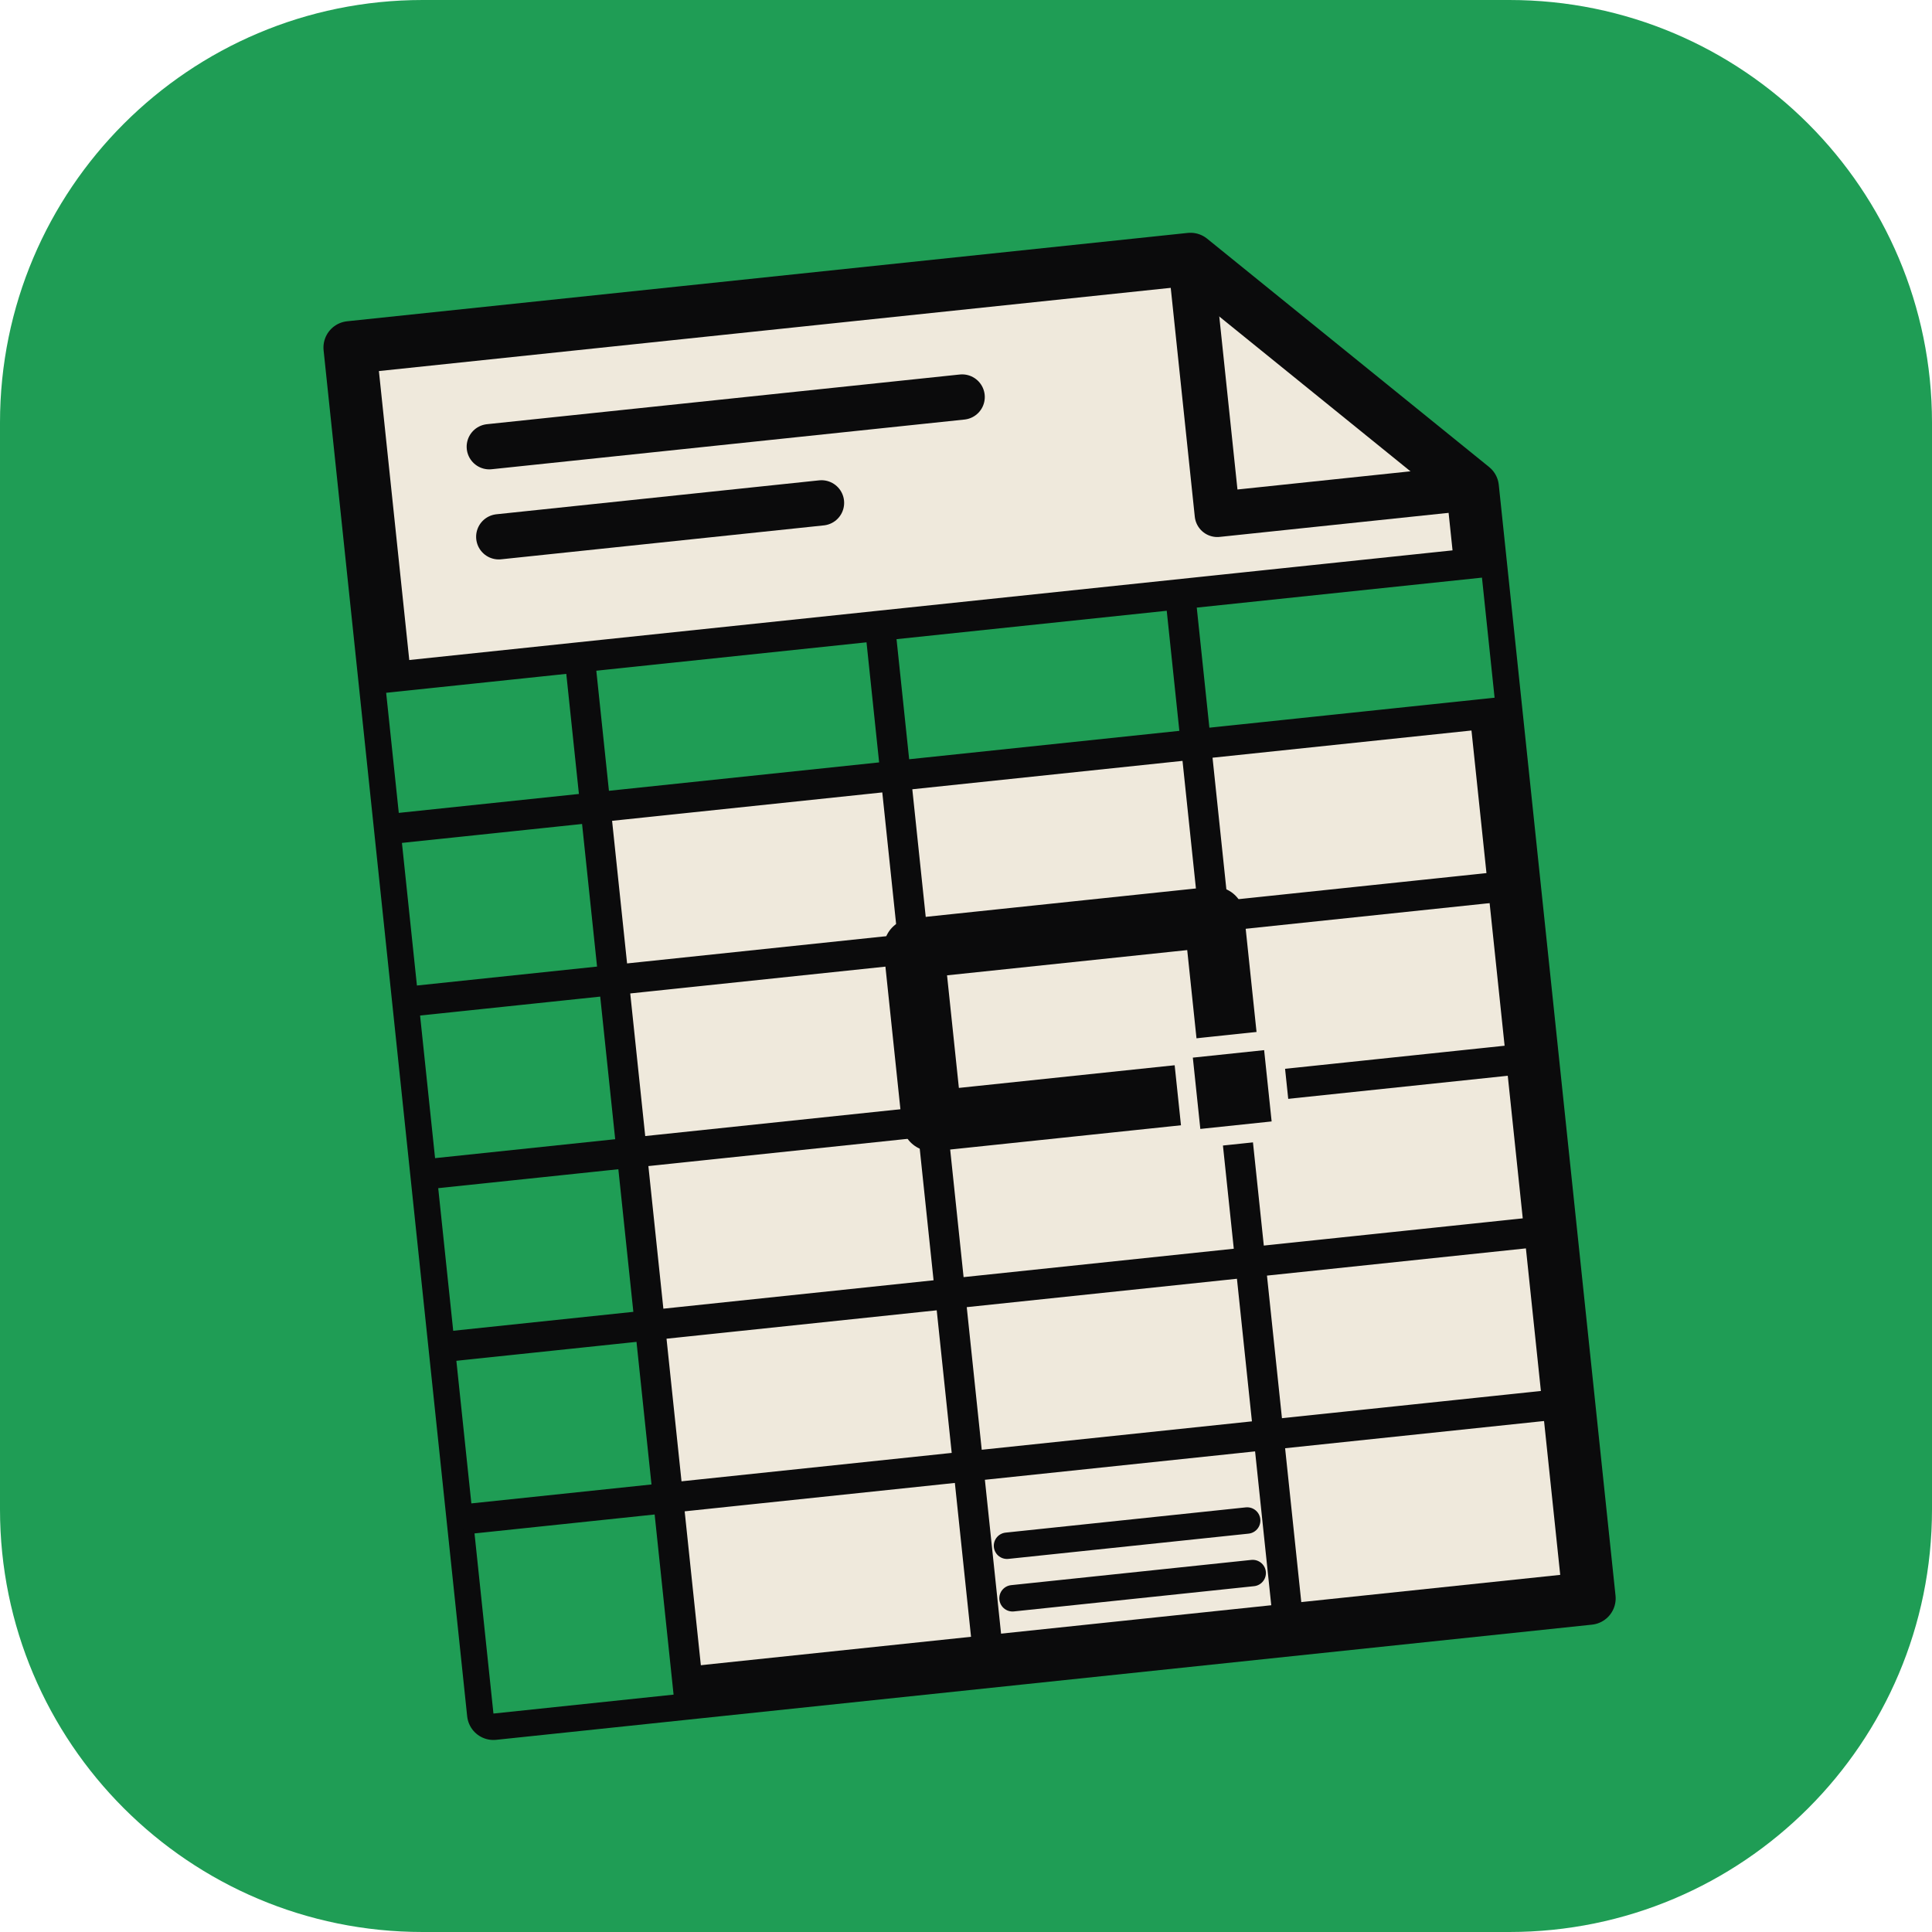
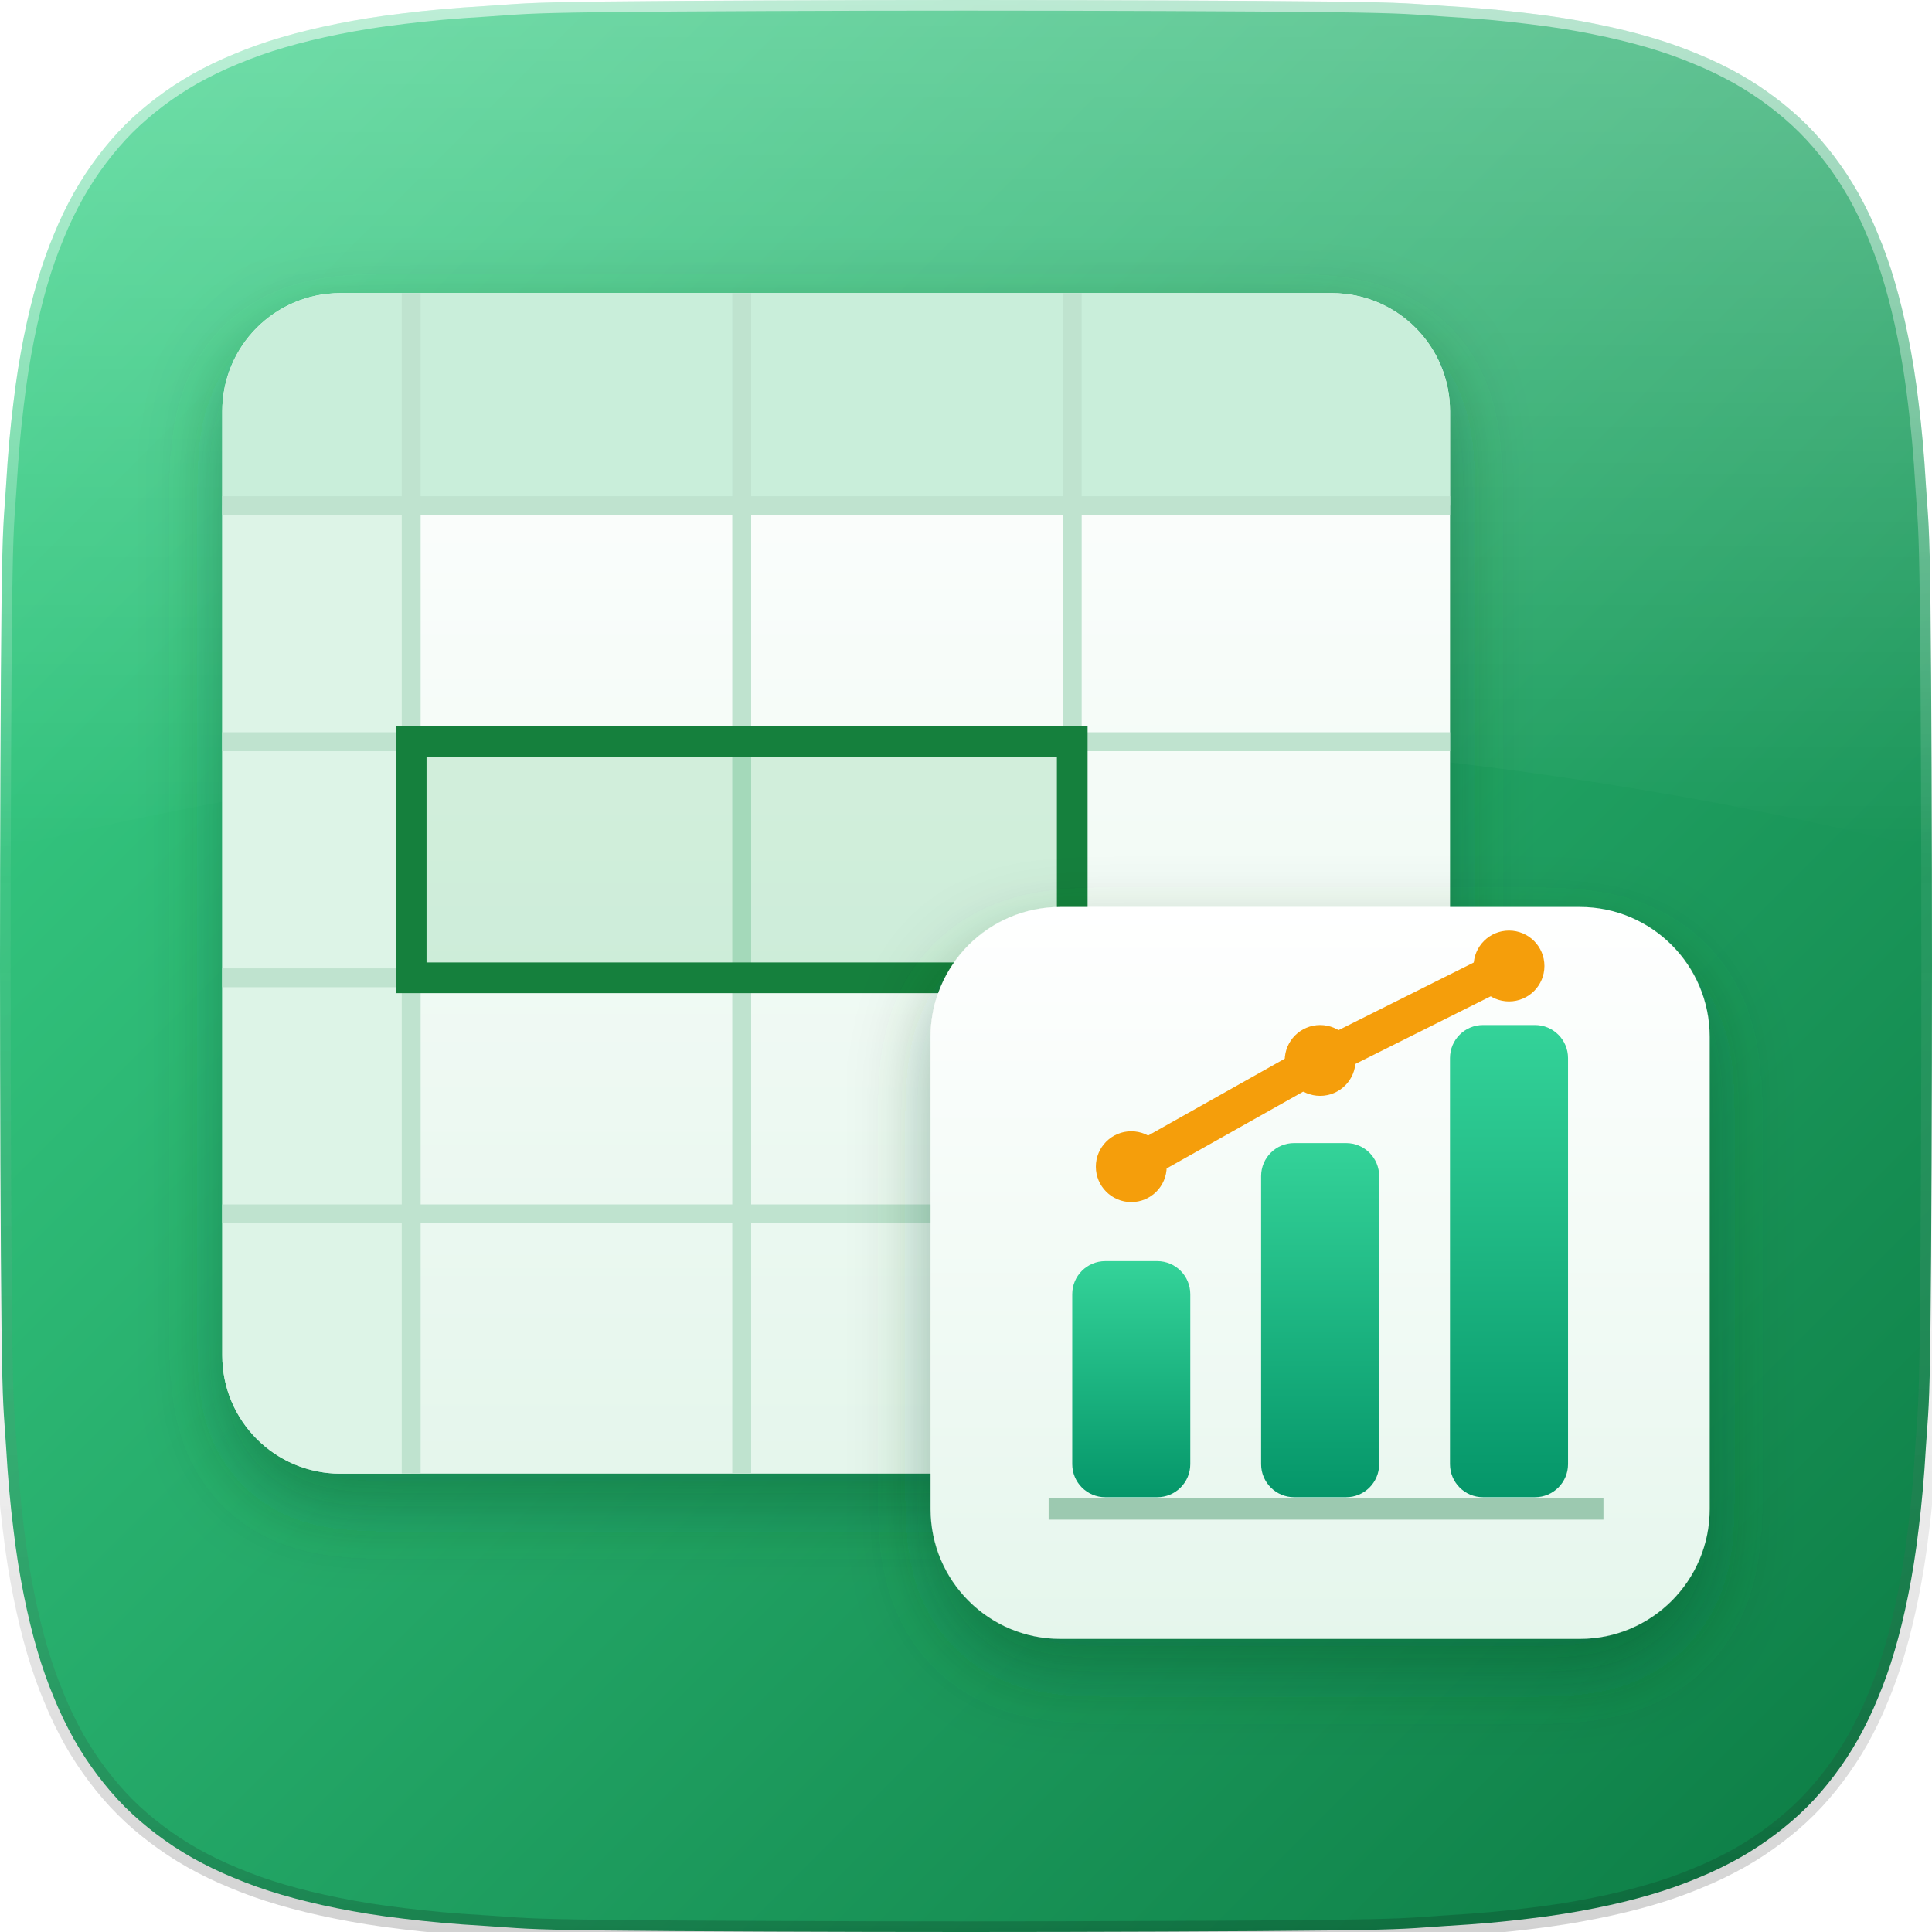
- <svg xmlns="http://www.w3.org/2000/svg" viewBox="0 0 512 512" width="512" height="512">
+ <svg xmlns="http://www.w3.org/2000/svg" viewBox="0 0 100 100">
  <defs>
-     <clipPath id="tile">
-       <rect width="512" height="512" rx="112" />
+     <linearGradient id="gridcraft-bg" x1="0" y1="0" x2="1" y2="1">
+       <stop offset="0" stop-color="#3DD68C" />
+       <stop offset="1" stop-color="#0B7A43" />
+     </linearGradient>
+     <linearGradient id="gridcraft-sheen" x1="0" y1="0" x2="0" y2="1">
+       <stop offset="0" stop-color="#FFFFFF" stop-opacity="0.28" />
+       <stop offset="1" stop-color="#FFFFFF" stop-opacity="0" />
+     </linearGradient>
+     <linearGradient id="gridcraft-edge" x1="0" y1="0" x2="0" y2="1">
+       <stop offset="0" stop-color="#FFFFFF" stop-opacity="0.55" />
+       <stop offset="0.45" stop-color="#FFFFFF" stop-opacity="0.06" />
+       <stop offset="1" stop-color="#000000" stop-opacity="0.18" />
+     </linearGradient>
+     <linearGradient id="gridcraft-w" x1="0" y1="0" x2="0" y2="1">
+       <stop offset="0" stop-color="#FFFFFF" />
+       <stop offset="1" stop-color="#E5F6EC" />
+     </linearGradient>
+     <filter id="gridcraft-s" x="-30%" y="-30%" width="160%" height="160%">
+       <feDropShadow dx="0" dy="1.4" stdDeviation="1.6" flood-color="#064E2B" flood-opacity="0.38" />
+     </filter>
+     <path id="gridcraft-q" d="M100.00 50.00C100.00 56.28 99.97 64.70 99.92 68.84C99.87 72.98 99.80 73.11 99.69 74.82C99.59 76.54 99.47 77.83 99.31 79.12C99.16 80.41 98.98 81.50 98.77 82.55C98.56 83.60 98.33 84.54 98.07 85.43C97.81 86.32 97.52 87.13 97.20 87.89C96.89 88.66 96.54 89.36 96.17 90.03C95.79 90.70 95.38 91.32 94.94 91.90C94.50 92.48 94.04 93.02 93.53 93.53C93.02 94.04 92.48 94.50 91.90 94.94C91.32 95.38 90.70 95.79 90.03 96.17C89.36 96.54 88.66 96.89 87.89 97.20C87.13 97.52 86.32 97.81 85.43 98.07C84.54 98.33 83.60 98.56 82.55 98.77C81.50 98.98 80.41 99.16 79.12 99.31C77.83 99.47 76.54 99.59 74.82 99.69C73.11 99.80 72.98 99.87 68.84 99.92C64.70 99.97 56.28 100.00 50.00 100.00C43.72 100.00 35.30 99.97 31.16 99.92C27.02 99.87 26.89 99.80 25.18 99.69C23.46 99.59 22.17 99.47 20.88 99.31C19.59 99.16 18.50 98.98 17.45 98.77C16.40 98.56 15.46 98.33 14.57 98.07C13.68 97.81 12.87 97.52 12.11 97.20C11.34 96.89 10.64 96.54 9.97 96.17C9.30 95.79 8.68 95.38 8.10 94.94C7.52 94.50 6.98 94.04 6.47 93.53C5.96 93.02 5.50 92.48 5.06 91.90C4.62 91.32 4.21 90.70 3.83 90.03C3.46 89.36 3.11 88.66 2.80 87.89C2.48 87.13 2.19 86.32 1.93 85.43C1.67 84.54 1.44 83.60 1.23 82.55C1.02 81.50 0.84 80.41 0.69 79.12C0.53 77.83 0.41 76.54 0.31 74.82C0.20 73.11 0.13 72.98 0.08 68.84C0.03 64.70 0.00 56.28 0.00 50.00C0.00 43.72 0.03 35.30 0.08 31.16C0.13 27.02 0.20 26.89 0.31 25.18C0.41 23.46 0.53 22.17 0.69 20.88C0.84 19.59 1.02 18.50 1.23 17.45C1.44 16.40 1.67 15.46 1.93 14.57C2.19 13.68 2.48 12.87 2.80 12.11C3.11 11.34 3.46 10.64 3.83 9.97C4.21 9.30 4.62 8.68 5.06 8.10C5.50 7.52 5.96 6.98 6.47 6.47C6.98 5.96 7.52 5.50 8.10 5.06C8.68 4.62 9.30 4.21 9.97 3.83C10.64 3.46 11.34 3.11 12.11 2.80C12.87 2.48 13.68 2.19 14.57 1.93C15.46 1.67 16.40 1.44 17.45 1.23C18.50 1.02 19.59 0.84 20.88 0.69C22.17 0.53 23.46 0.41 25.18 0.31C26.89 0.20 27.02 0.13 31.16 0.08C35.30 0.03 43.72 0.00 50.00 0.00C56.28 0.00 64.70 0.03 68.84 0.08C72.98 0.13 73.11 0.20 74.82 0.31C76.54 0.41 77.83 0.53 79.12 0.69C80.41 0.84 81.50 1.02 82.55 1.23C83.60 1.44 84.54 1.67 85.43 1.93C86.32 2.19 87.13 2.48 87.89 2.80C88.66 3.11 89.36 3.46 90.03 3.83C90.70 4.21 91.32 4.62 91.90 5.06C92.48 5.50 93.02 5.96 93.53 6.47C94.04 6.98 94.50 7.52 94.94 8.10C95.38 8.68 95.79 9.30 96.17 9.97C96.54 10.64 96.89 11.34 97.20 12.11C97.52 12.87 97.81 13.68 98.07 14.57C98.33 15.46 98.56 16.40 98.77 17.45C98.98 18.50 99.16 19.59 99.31 20.88C99.47 22.17 99.59 23.46 99.69 25.18C99.80 26.89 99.87 27.02 99.92 31.16C99.97 35.30 100.00 43.72 100.00 50.00Z" />
+     <clipPath id="gridcraft-c">
+       <use href="#gridcraft-q" />
    </clipPath>
+     <linearGradient id="gridcraft-bar" x1="0" y1="0" x2="0" y2="1">
+       <stop offset="0" stop-color="#34D399" />
+       <stop offset="1" stop-color="#059669" />
+     </linearGradient>
  </defs>
-   <g clip-path="url(#tile)">
-     <rect width="512" height="512" fill="#1f9d55" />
-     <g transform="rotate(-6 256 268)" stroke="#0b0b0c" stroke-linejoin="round" stroke-linecap="round">
-       <path d="M112 76 H336 L404 144 V440 H112 Z" fill="#efe9dc" stroke-width="14" />
-       <path d="M336 76 V144 H404" fill="none" stroke-width="12" />
-       <path d="M146 106 H272 M146 130 H232" stroke-width="12" />
-       <path d="M112 164 H404 V204 H164 V440 H112 Z" fill="#1f9d55" stroke="none" />
-       <path d="M112 164 H404 M112 204 H404 M112 250 H404 M112 296 H404 M112 342 H404 M112 388 H404                M164 164 V440 M244 164 V440 M324 164 V440" fill="none" stroke-width="8" />
-       <rect x="244" y="250" width="80" height="46" fill="none" stroke-width="16" />
-       <rect x="312" y="284" width="24" height="24" fill="#0b0b0c" stroke="#efe9dc" stroke-width="5" />
-       <path d="M252 410 H316 M252 424 H316" stroke-width="7" />
+   <g clip-path="url(#gridcraft-c)">
+     <use href="#gridcraft-q" fill="url(#gridcraft-bg)" />
+     <path d="M0 0H100V44C68 36 32 36 0 44Z" fill="url(#gridcraft-sheen)" />
+     <g transform="translate(50 50) scale(1.222) translate(-49.50 -50.50)">
+       <g filter="url(#gridcraft-s)">
+         <rect x="18" y="22" width="52" height="50" rx="5" fill="url(#gridcraft-w)" />
+       </g>
+       <path d="M23 22H65A5 5 0 0 1 70 27V31H18V27A5 5 0 0 1 23 22Z" fill="#C9EEDA" />
+       <path d="M18 31H26V72H23A5 5 0 0 1 18 67Z" fill="#DDF4E7" />
+       <path d="M26 22V72M40 22V72M54 22V72M18 31H70M18 41H70M18 51H70M18 61H70" stroke="#BFE3CF" stroke-width="0.8" />
+       <rect x="26" y="41" width="28" height="10" fill="#16A34A" fill-opacity="0.16" stroke="#15803D" stroke-width="1.3" />
+       <rect x="52.6" y="49.6" width="2.8" height="2.8" fill="#15803D" />
+       <g filter="url(#gridcraft-s)">
+         <rect x="48" y="48" width="33" height="31" rx="5.5" fill="url(#gridcraft-w)" />
+       </g>
+       <rect x="54" y="63" width="5" height="10" rx="1.4" fill="url(#gridcraft-bar)" />
+       <rect x="62" y="58" width="5" height="15" rx="1.4" fill="url(#gridcraft-bar)" />
+       <rect x="70" y="53" width="5" height="20" rx="1.4" fill="url(#gridcraft-bar)" />
+       <path d="M53 73.5H76.5" stroke="#9CC9B0" stroke-width="0.9" />
+       <path d="M56.5 59L64.5 54.5L72.5 50.5" fill="none" stroke="#F59E0B" stroke-width="1.6" stroke-linecap="round" stroke-linejoin="round" />
+       <circle cx="56.5" cy="59" r="1.5" fill="#F59E0B" />
+       <circle cx="64.5" cy="54.5" r="1.5" fill="#F59E0B" />
+       <circle cx="72.5" cy="50.5" r="1.5" fill="#F59E0B" />
    </g>
  </g>
+   <use href="#gridcraft-q" fill="none" stroke="url(#gridcraft-edge)" stroke-width="1.1" />
</svg>
